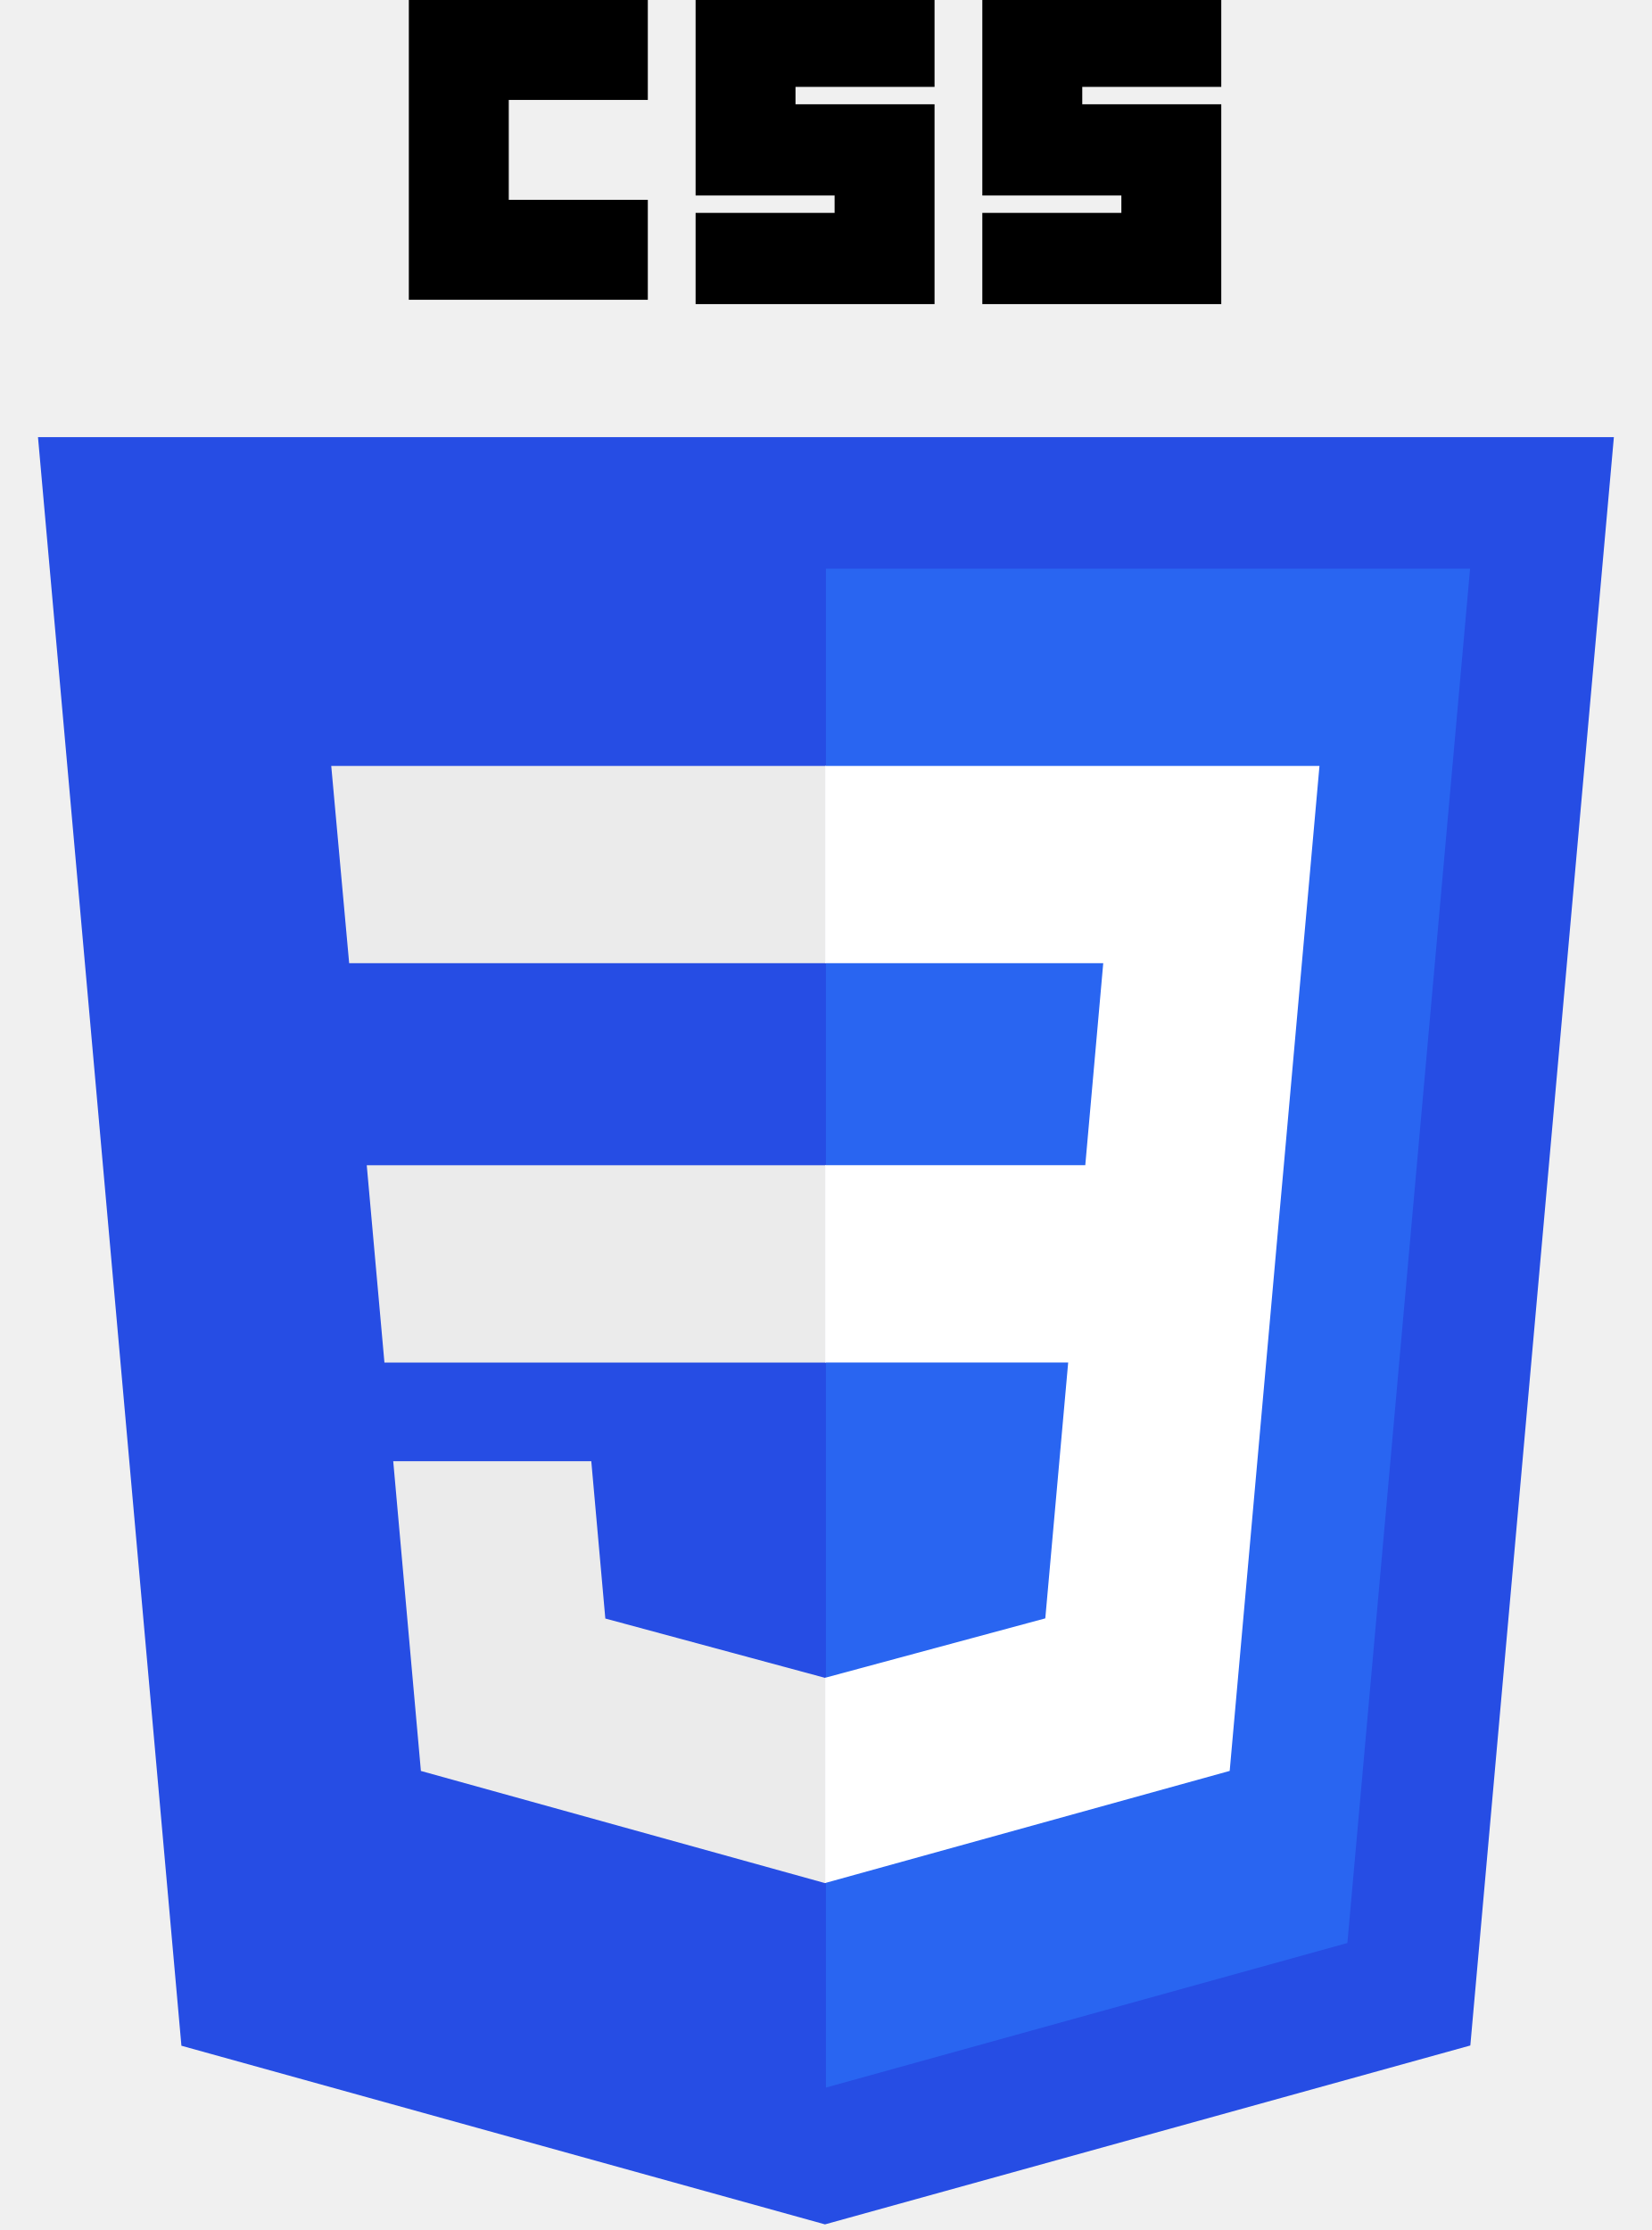
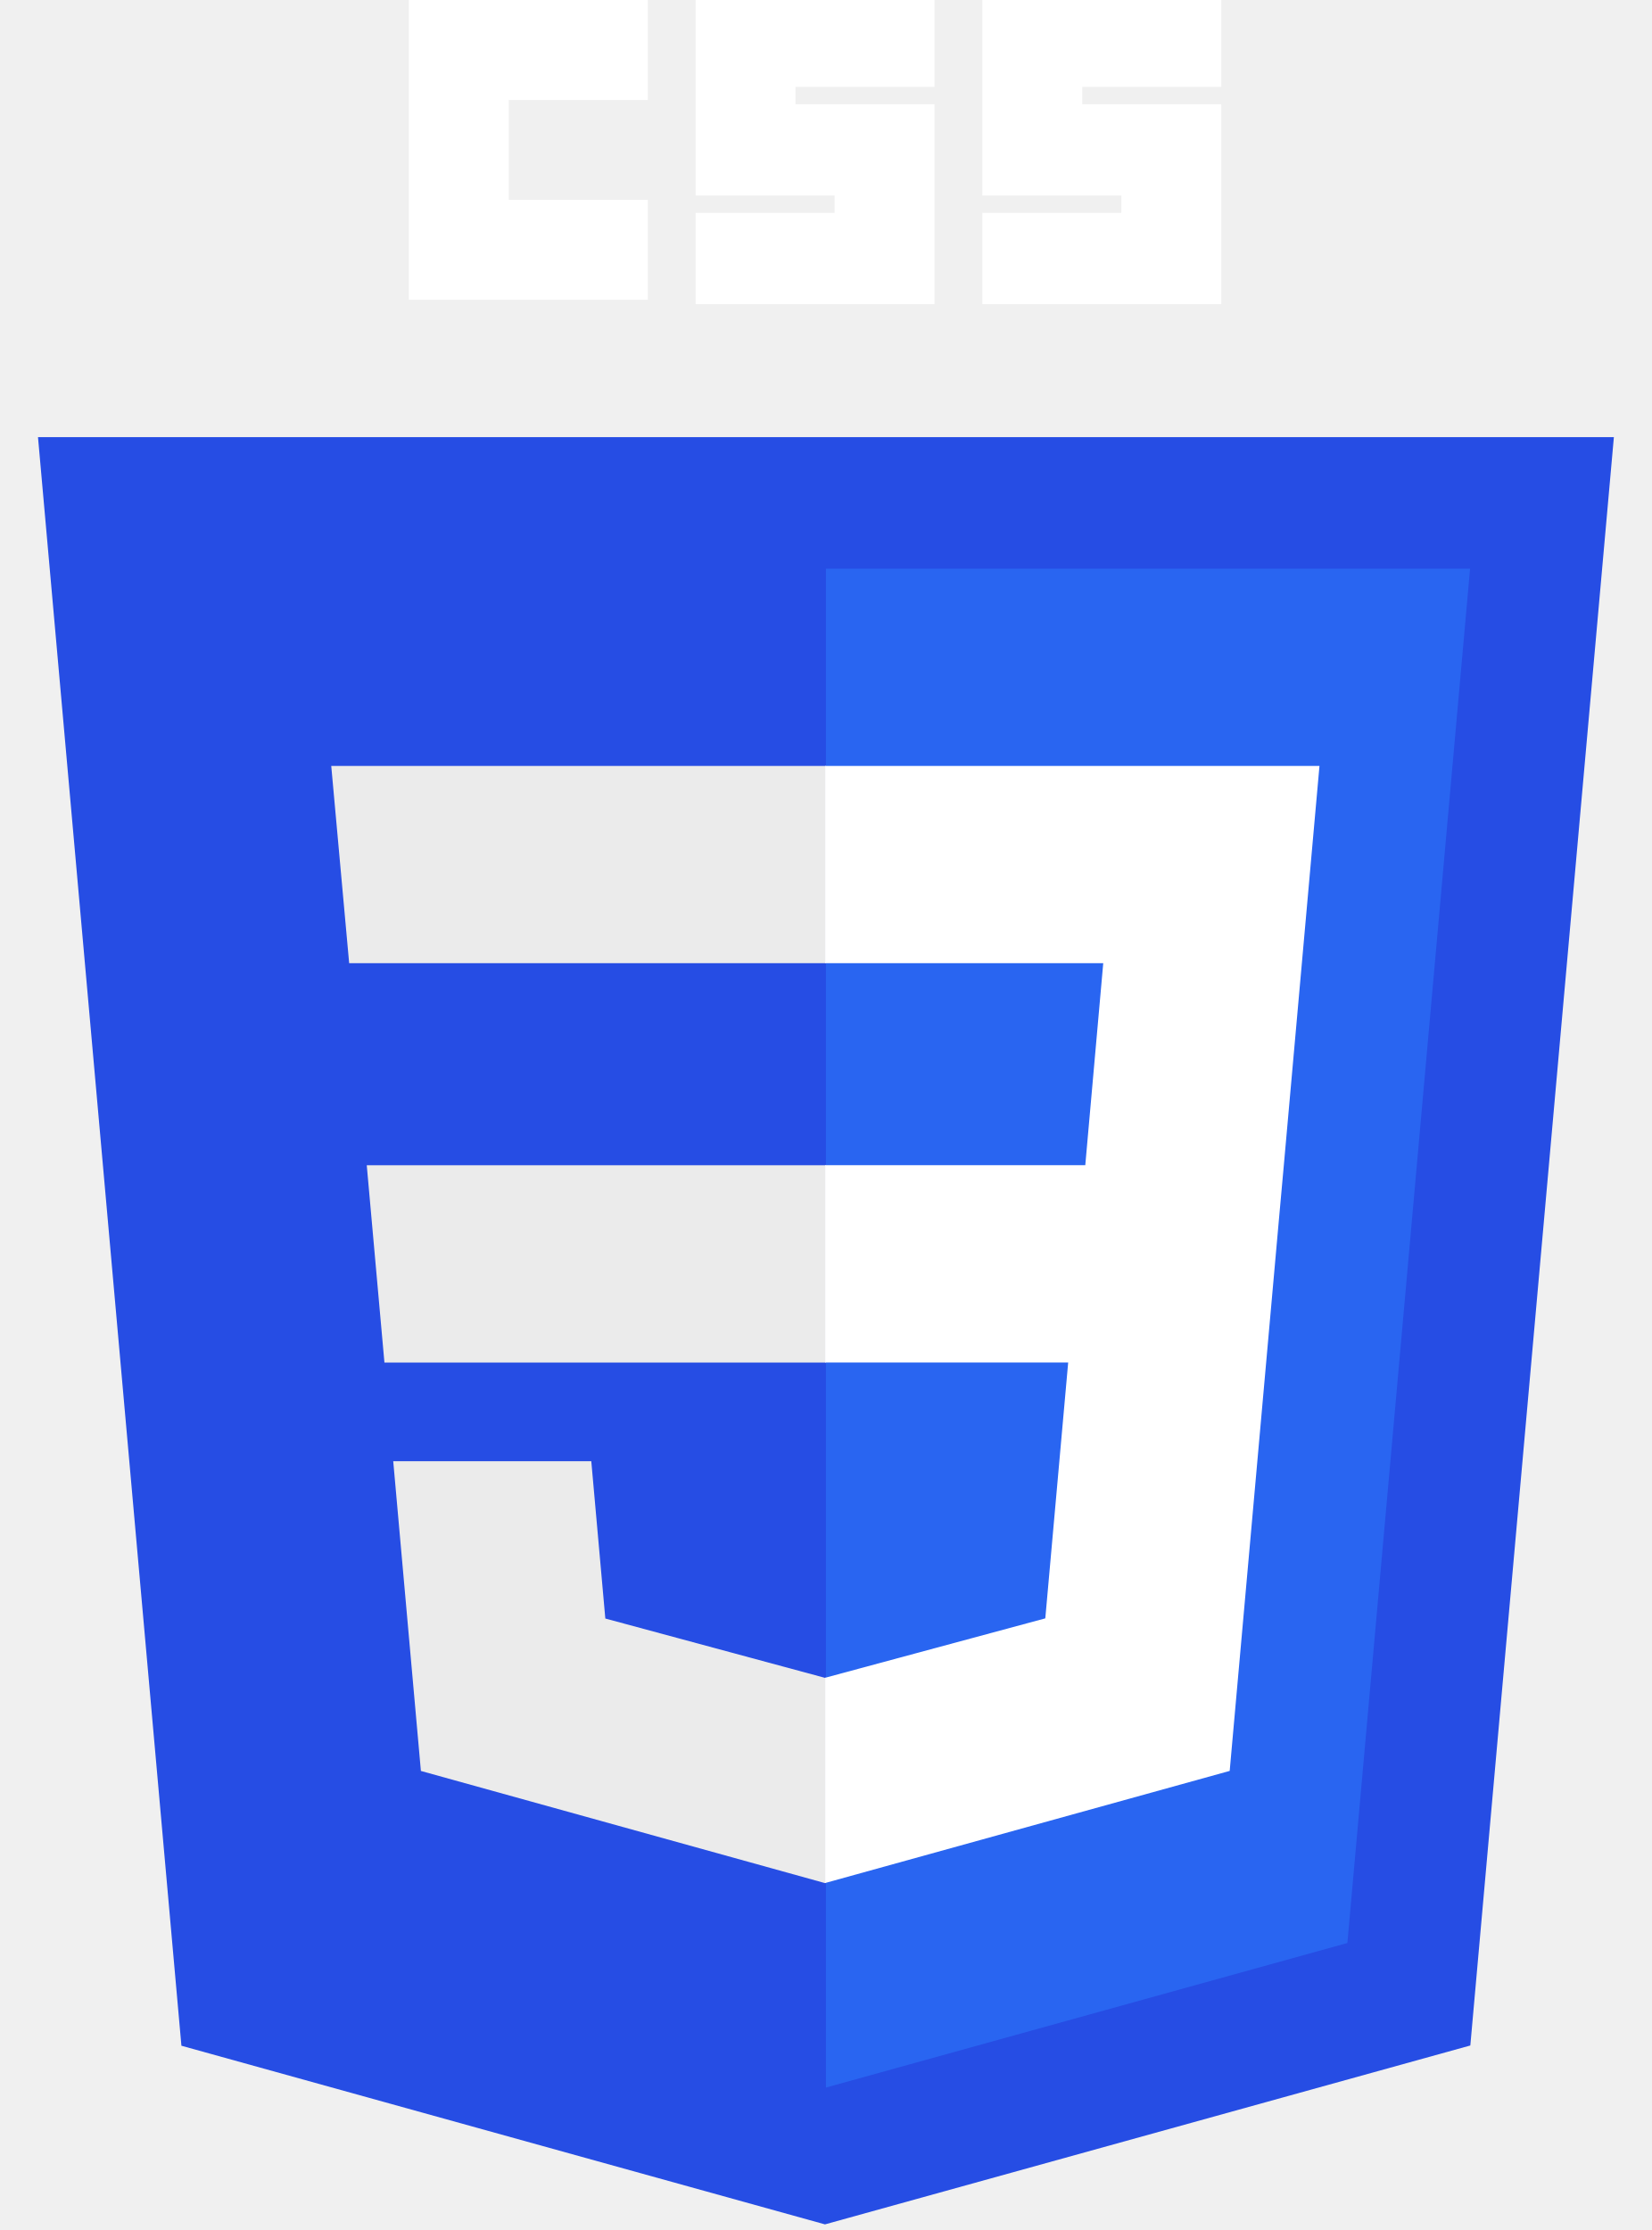
<svg xmlns="http://www.w3.org/2000/svg" width="40" height="54" viewBox="0 0 40 54" fill="none">
  <path d="M19.977 53.864L4.393 49.538L0.92 10.586H39.08L35.604 49.532L19.977 53.864Z" fill="#264DE4" />
  <path d="M32.627 47.05L35.598 13.77H20V50.551L32.627 47.05Z" fill="#2965F1" />
  <path d="M8.881 28.217L9.309 32.994H20V28.217H8.881Z" fill="#EBEBEB" />
  <path d="M8.021 18.547L8.455 23.324H20V18.547H8.021Z" fill="#EBEBEB" />
  <path d="M20 40.624L19.979 40.63L14.658 39.193L14.318 35.383H9.522L10.192 42.884L19.978 45.6L20 45.594V40.624Z" fill="#EBEBEB" />
-   <path d="M9.9 0H15.687V2.42H12.32V4.839H15.687V7.259H9.9V0Z" fill="black" />
-   <path d="M16.844 0H22.63V2.104H19.263V2.525H22.63V7.364H16.844V5.155H20.21V4.734H16.844V0Z" fill="black" />
-   <path d="M23.787 0H29.573V2.104H26.207V2.525H29.573V7.364H23.787V5.155H27.154V4.734H23.787V0Z" fill="black" />
+   <path d="M9.9 0H15.687V2.42H12.32V4.839H15.687V7.259H9.9V0Z" fill="white" />
+   <path d="M16.844 0H22.63V2.104H19.263V2.525H22.63V7.364H16.844V5.155H20.21V4.734H16.844V0Z" fill="white" />
+   <path d="M23.787 0H29.573V2.104H26.207V2.525H29.573V7.364H23.787V5.155H27.154V4.734H23.787V0Z" fill="white" />
  <path d="M31.088 28.216L31.951 18.547H19.983V23.324H26.715L26.28 28.216H19.983V32.993H25.866L25.312 39.189L19.983 40.627V45.597L29.777 42.883L29.849 42.076L30.972 29.499L31.088 28.216Z" fill="white" />
</svg>
